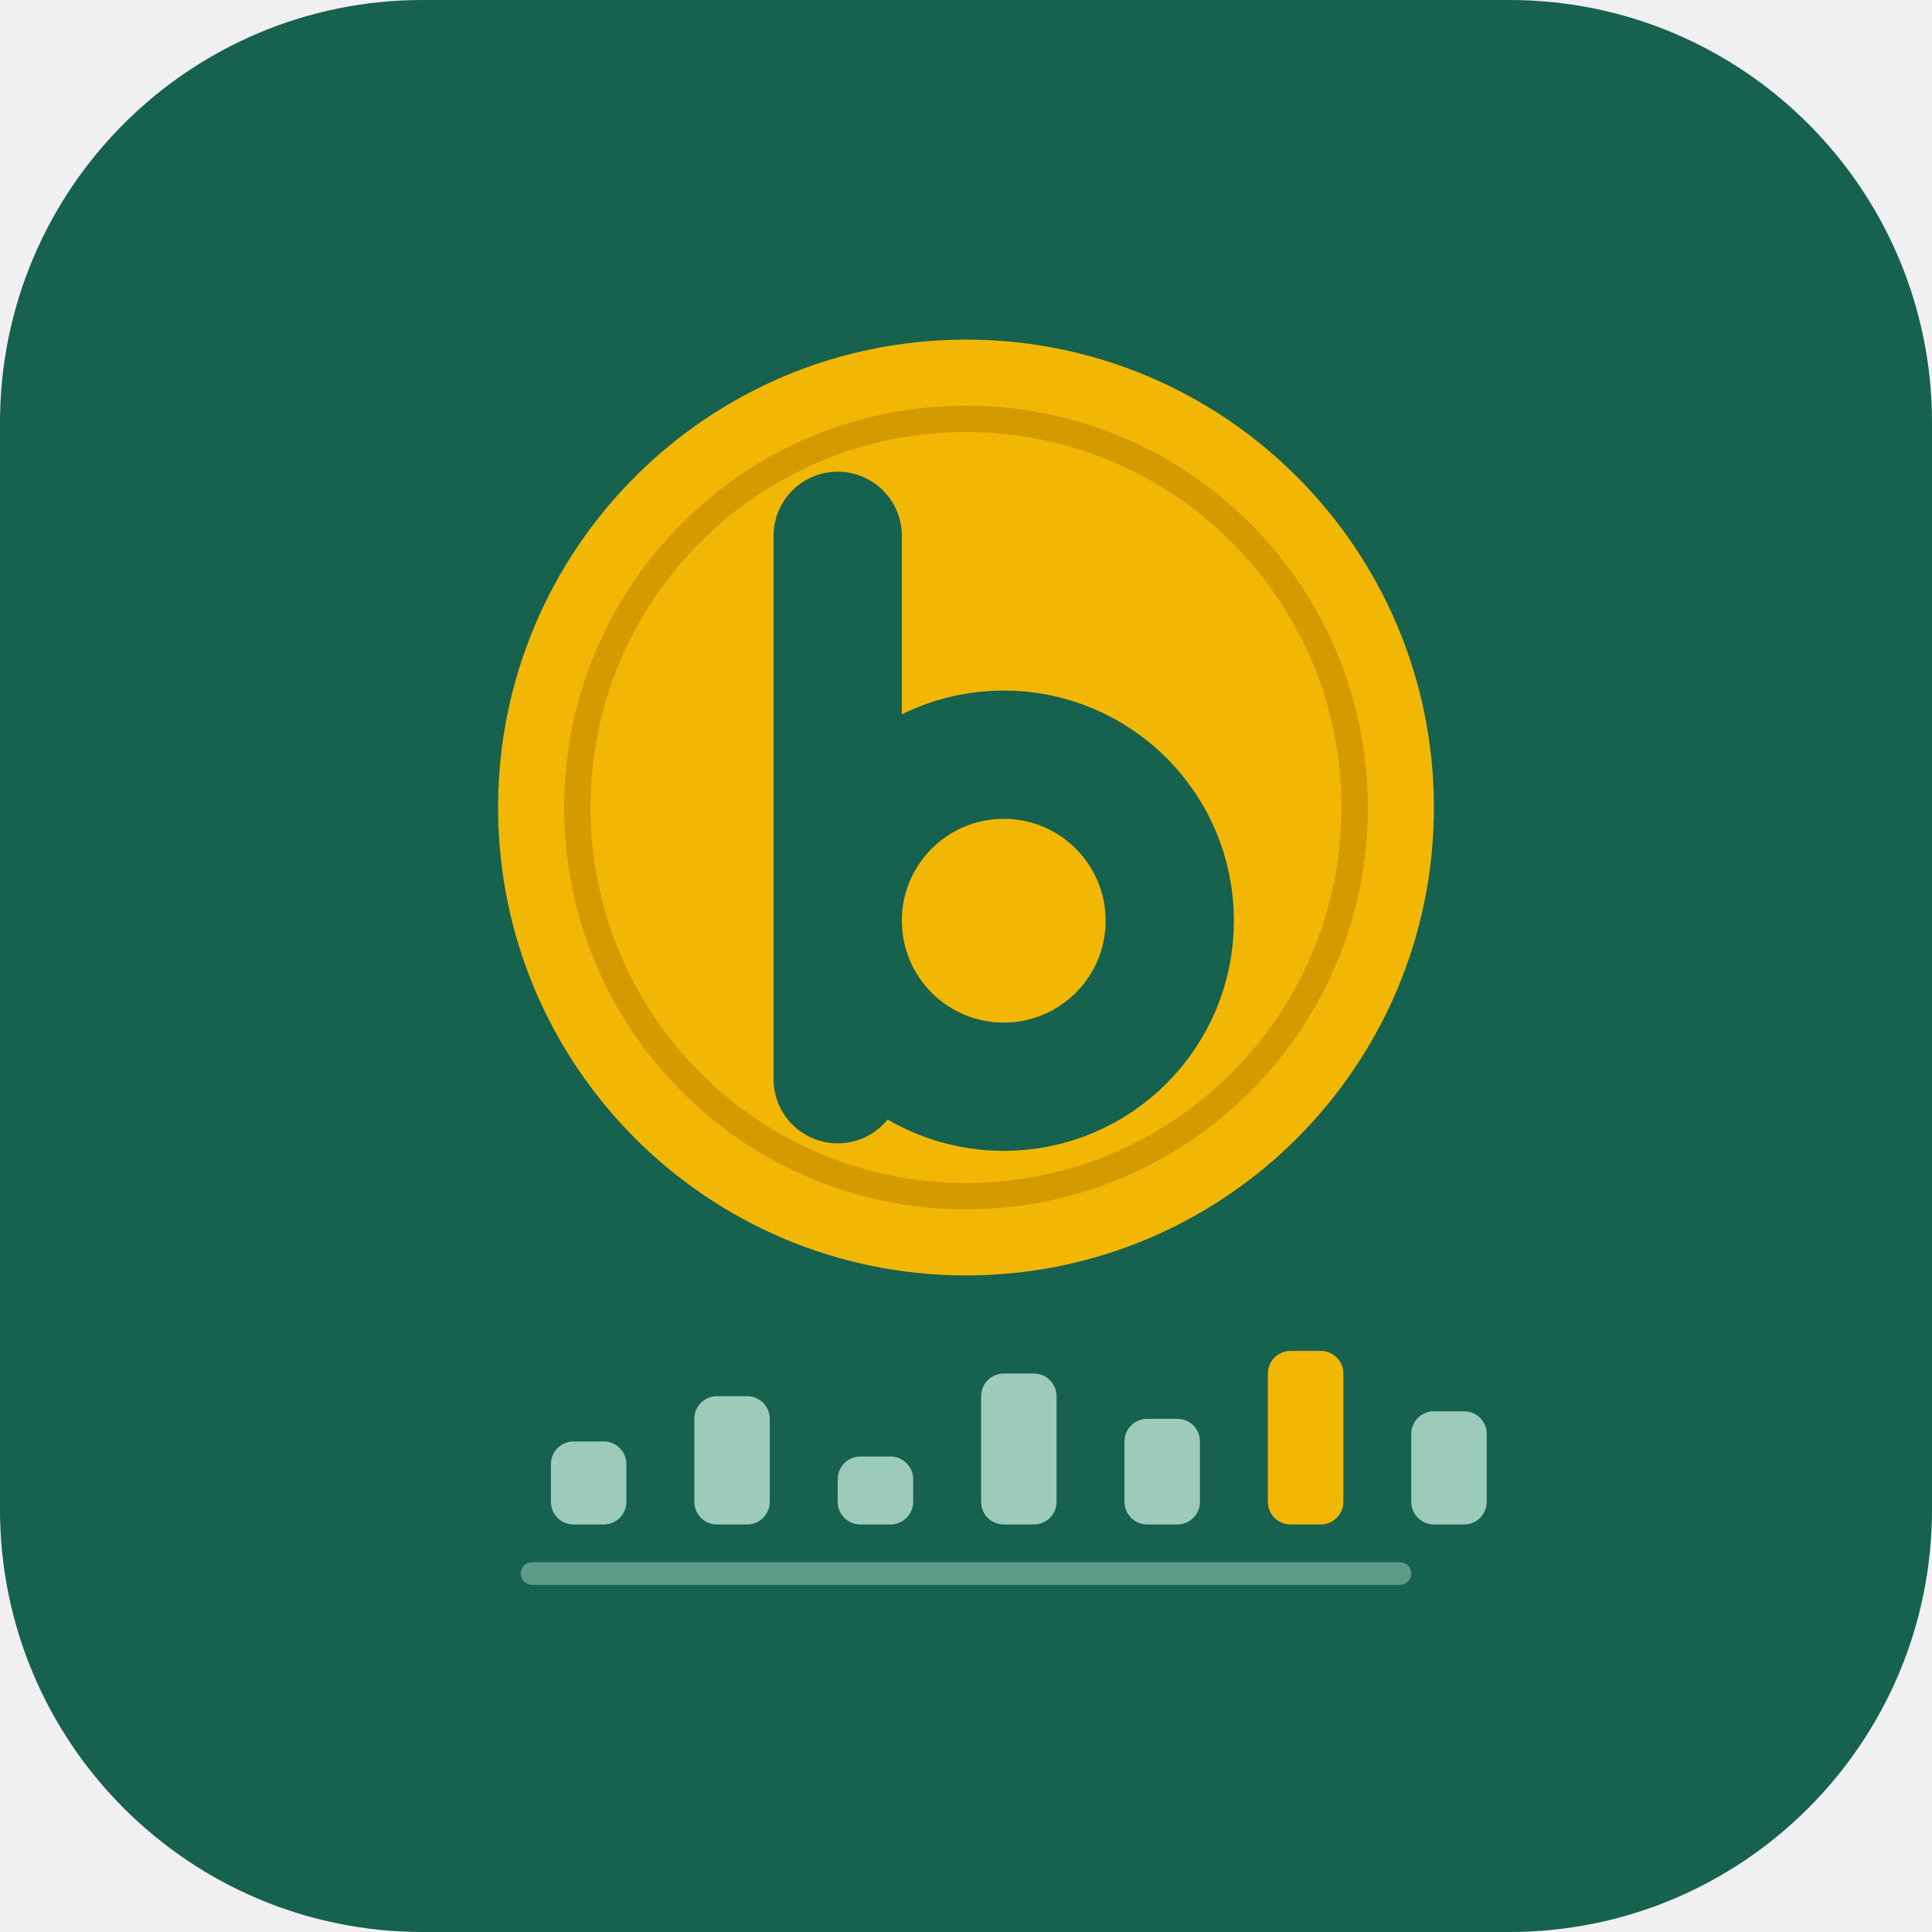
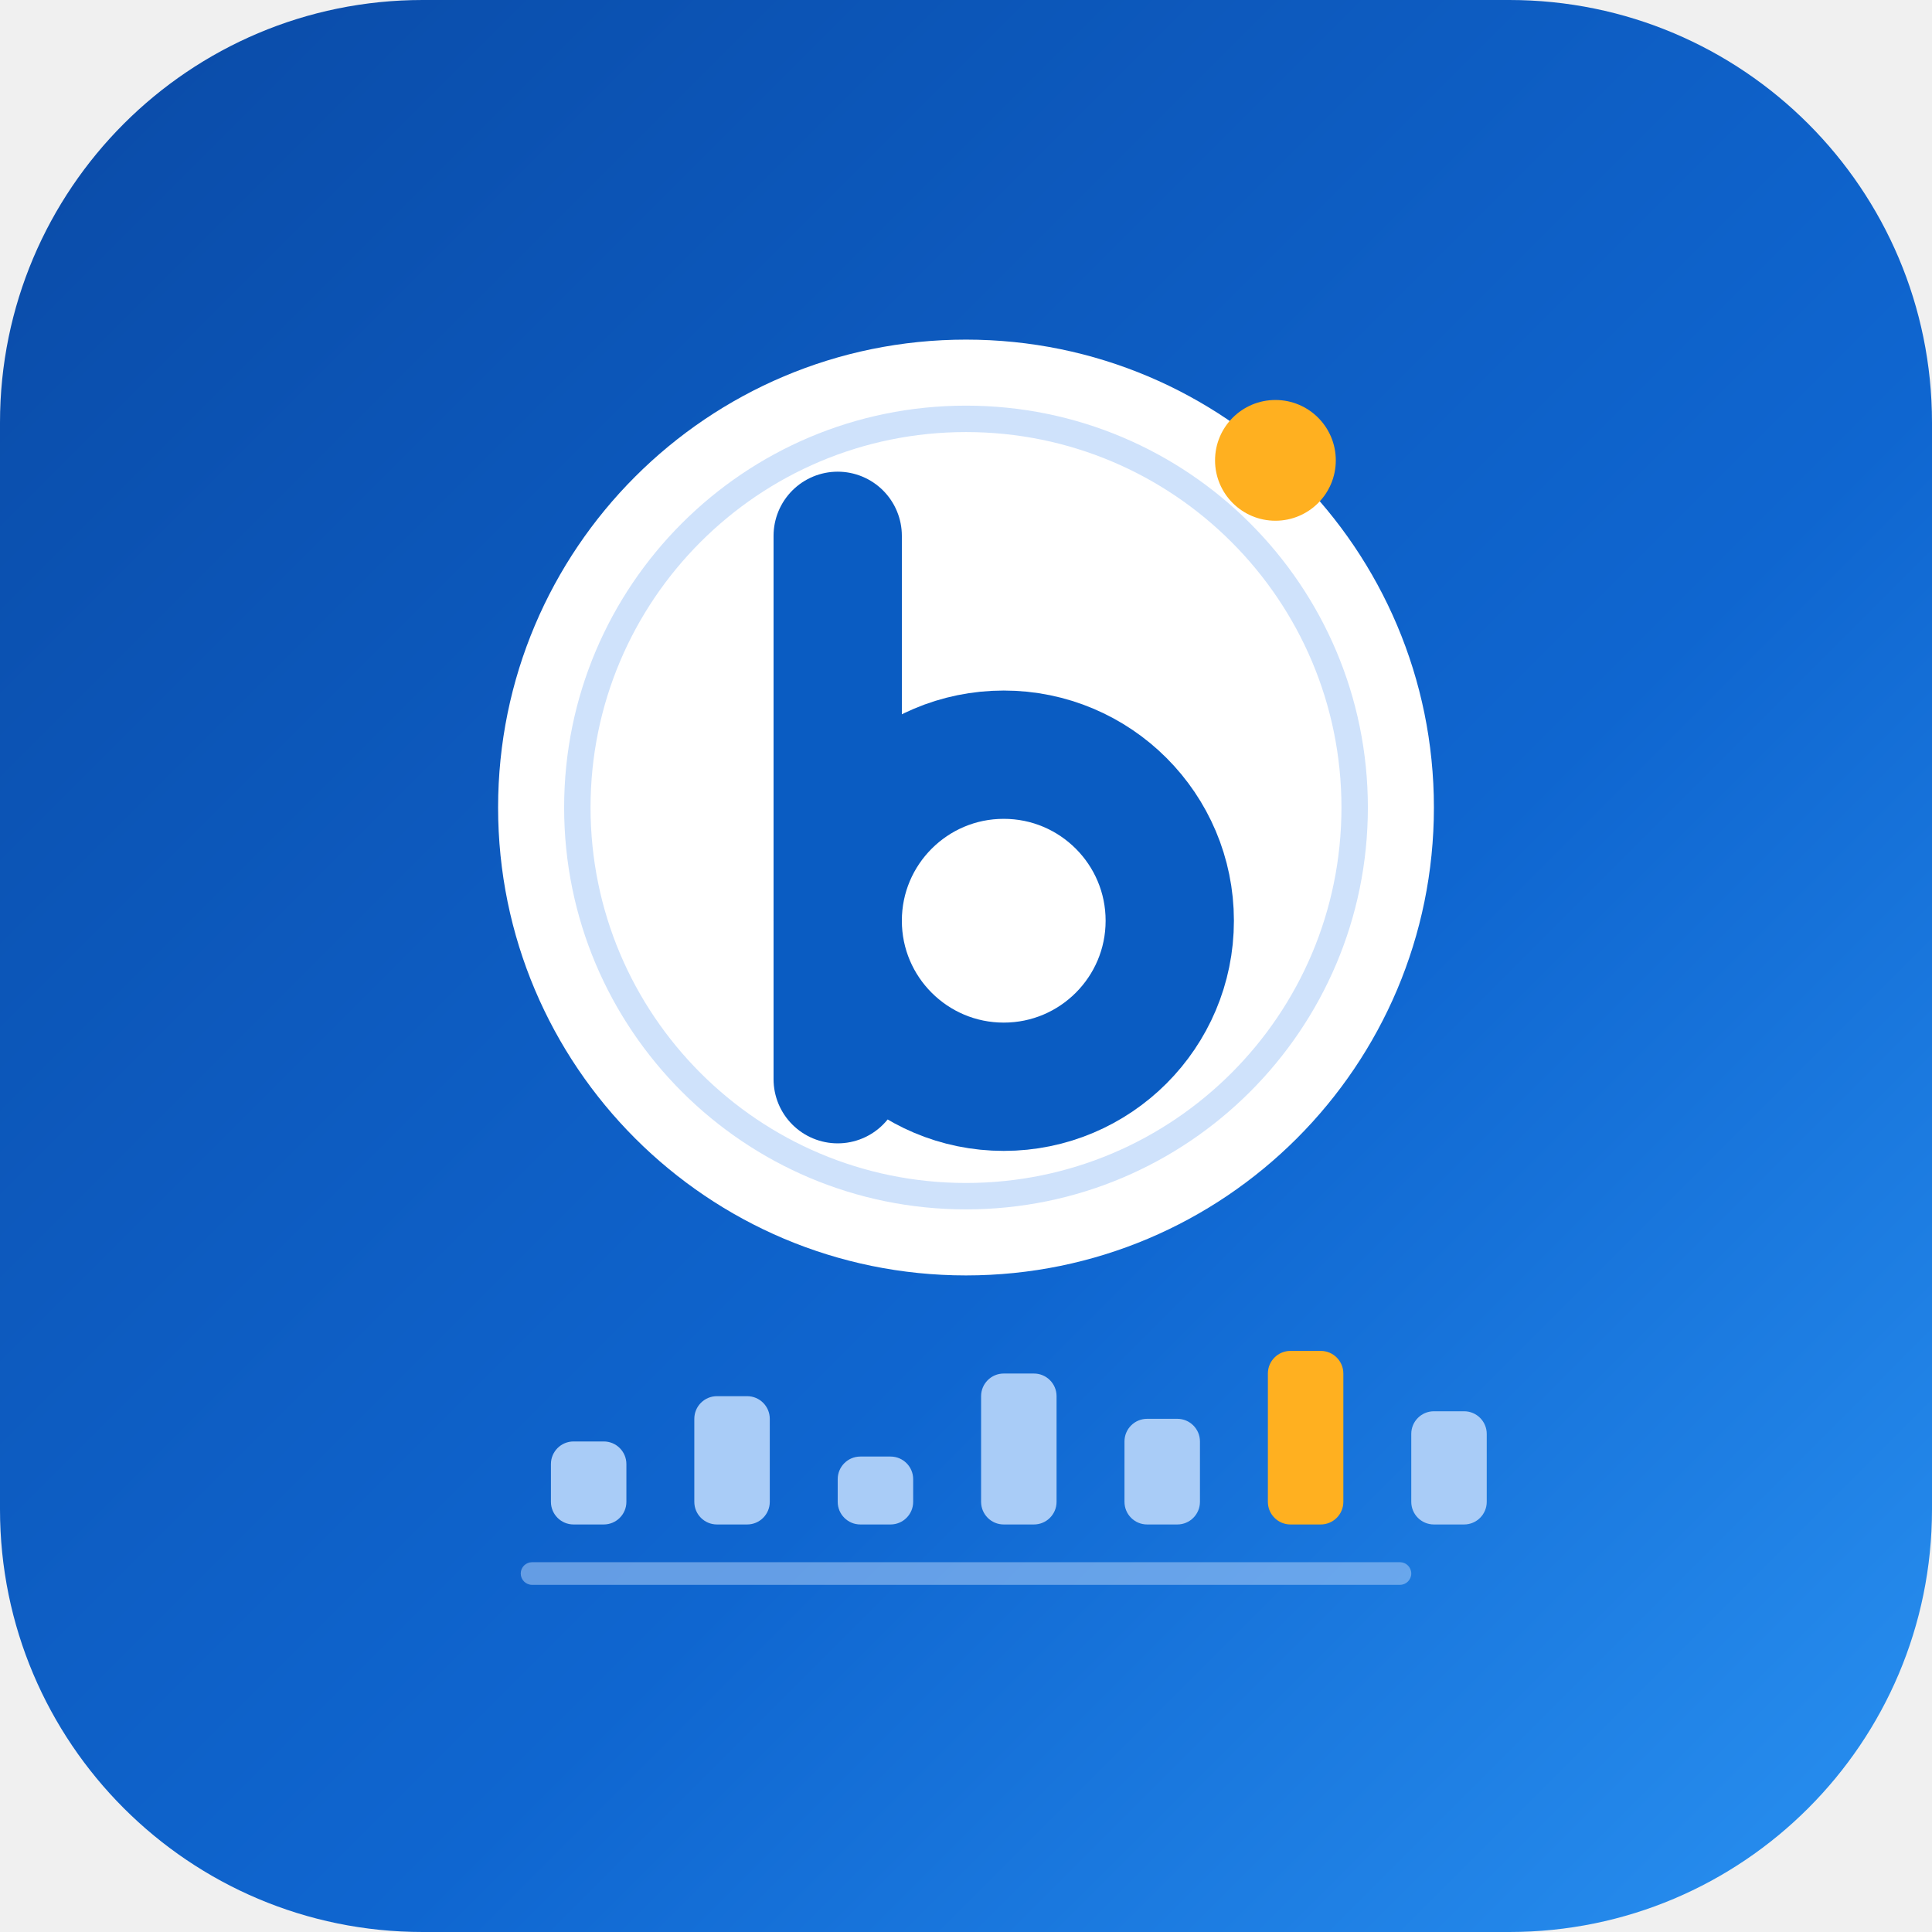
<svg xmlns="http://www.w3.org/2000/svg" viewBox="0 0 512 512" width="512" height="512">
-   <rect width="512" height="512" rx="112" fill="#17614F" />
-   <circle cx="256" cy="214" r="124" fill="#F2B705" />
-   <circle cx="256" cy="214" r="103" fill="none" stroke="#D49B00" stroke-width="7" />
-   <path d="M222 142 V286" stroke="#17614F" stroke-width="34" stroke-linecap="round" fill="none" />
-   <circle cx="266" cy="244" r="44" stroke="#17614F" stroke-width="34" fill="none" />
-   <rect x="146" y="382" width="20" height="22" rx="6" fill="#9CCBB9" />
-   <rect x="184" y="370" width="20" height="34" rx="6" fill="#9CCBB9" />
-   <rect x="222" y="386" width="20" height="18" rx="6" fill="#9CCBB9" />
-   <rect x="260" y="364" width="20" height="40" rx="6" fill="#9CCBB9" />
-   <rect x="298" y="376" width="20" height="28" rx="6" fill="#9CCBB9" />
-   <rect x="336" y="358" width="20" height="46" rx="6" fill="#F2B705" />
-   <rect x="374" y="374" width="20" height="30" rx="6" fill="#9CCBB9" />
-   <rect x="138" y="414" width="236" height="6" rx="3" fill="#9CCBB9" opacity=".55" />
+   <defs>
+     <linearGradient id="bgB" x1="0" y1="0" x2="1" y2="1">
+       <stop offset="0" stop-color="#0A4AA6" />
+       <stop offset=".6" stop-color="#0F66D0" />
+       <stop offset="1" stop-color="#2A92F2" />
+     </linearGradient>
+   </defs>
+   <rect width="512" height="512" rx="112" fill="url(#bgB)" />
+   <circle cx="256" cy="214" r="124" fill="#FFFFFF" />
+   <circle cx="256" cy="214" r="103" fill="none" stroke="#CFE2FB" stroke-width="7" />
+   <path d="M222 142 V286" stroke="#0A5CC2" stroke-width="34" stroke-linecap="round" fill="none" />
+   <circle cx="266" cy="244" r="44" stroke="#0A5CC2" stroke-width="34" fill="none" />
+   <circle cx="338" cy="122" r="16" fill="#FFB020" />
+   <rect x="146" y="382" width="20" height="22" rx="6" fill="#A9CCF7" />
+   <rect x="184" y="370" width="20" height="34" rx="6" fill="#A9CCF7" />
+   <rect x="222" y="386" width="20" height="18" rx="6" fill="#A9CCF7" />
+   <rect x="260" y="364" width="20" height="40" rx="6" fill="#A9CCF7" />
+   <rect x="298" y="376" width="20" height="28" rx="6" fill="#A9CCF7" />
+   <rect x="336" y="358" width="20" height="46" rx="6" fill="#FFB020" />
+   <rect x="374" y="374" width="20" height="30" rx="6" fill="#A9CCF7" />
+   <rect x="138" y="414" width="236" height="6" rx="3" fill="#A9CCF7" opacity=".55" />
</svg>
